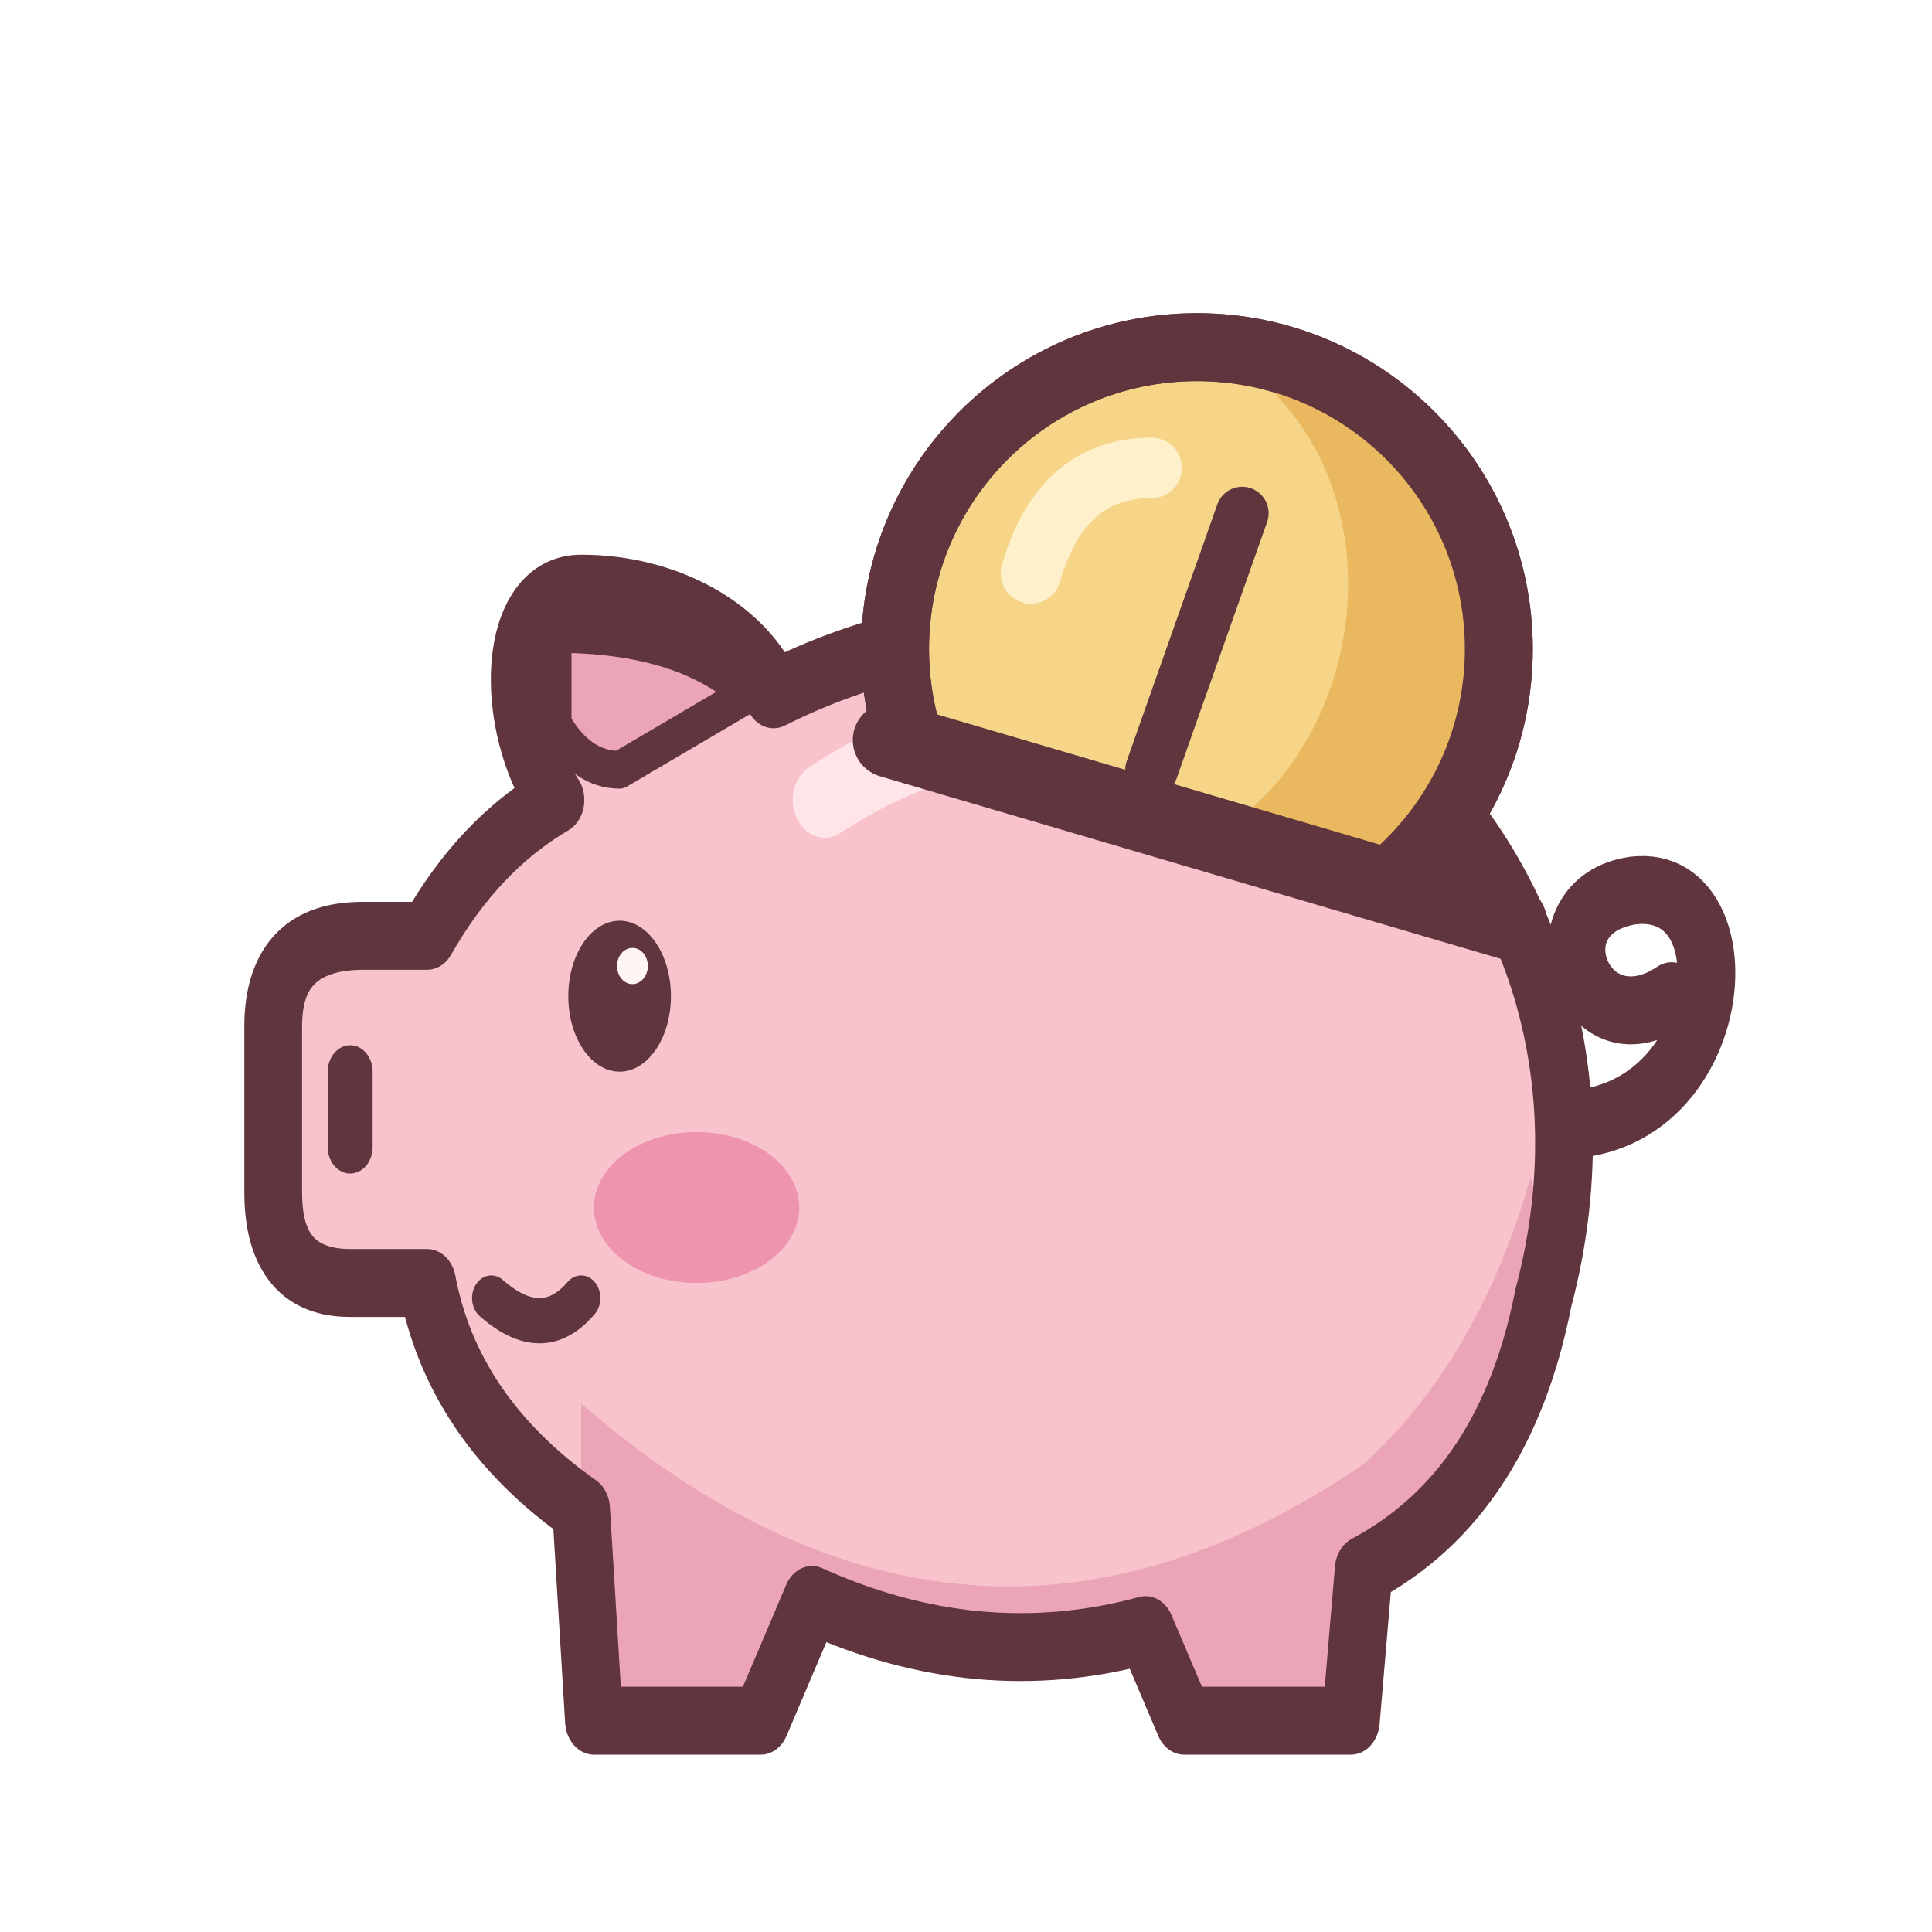
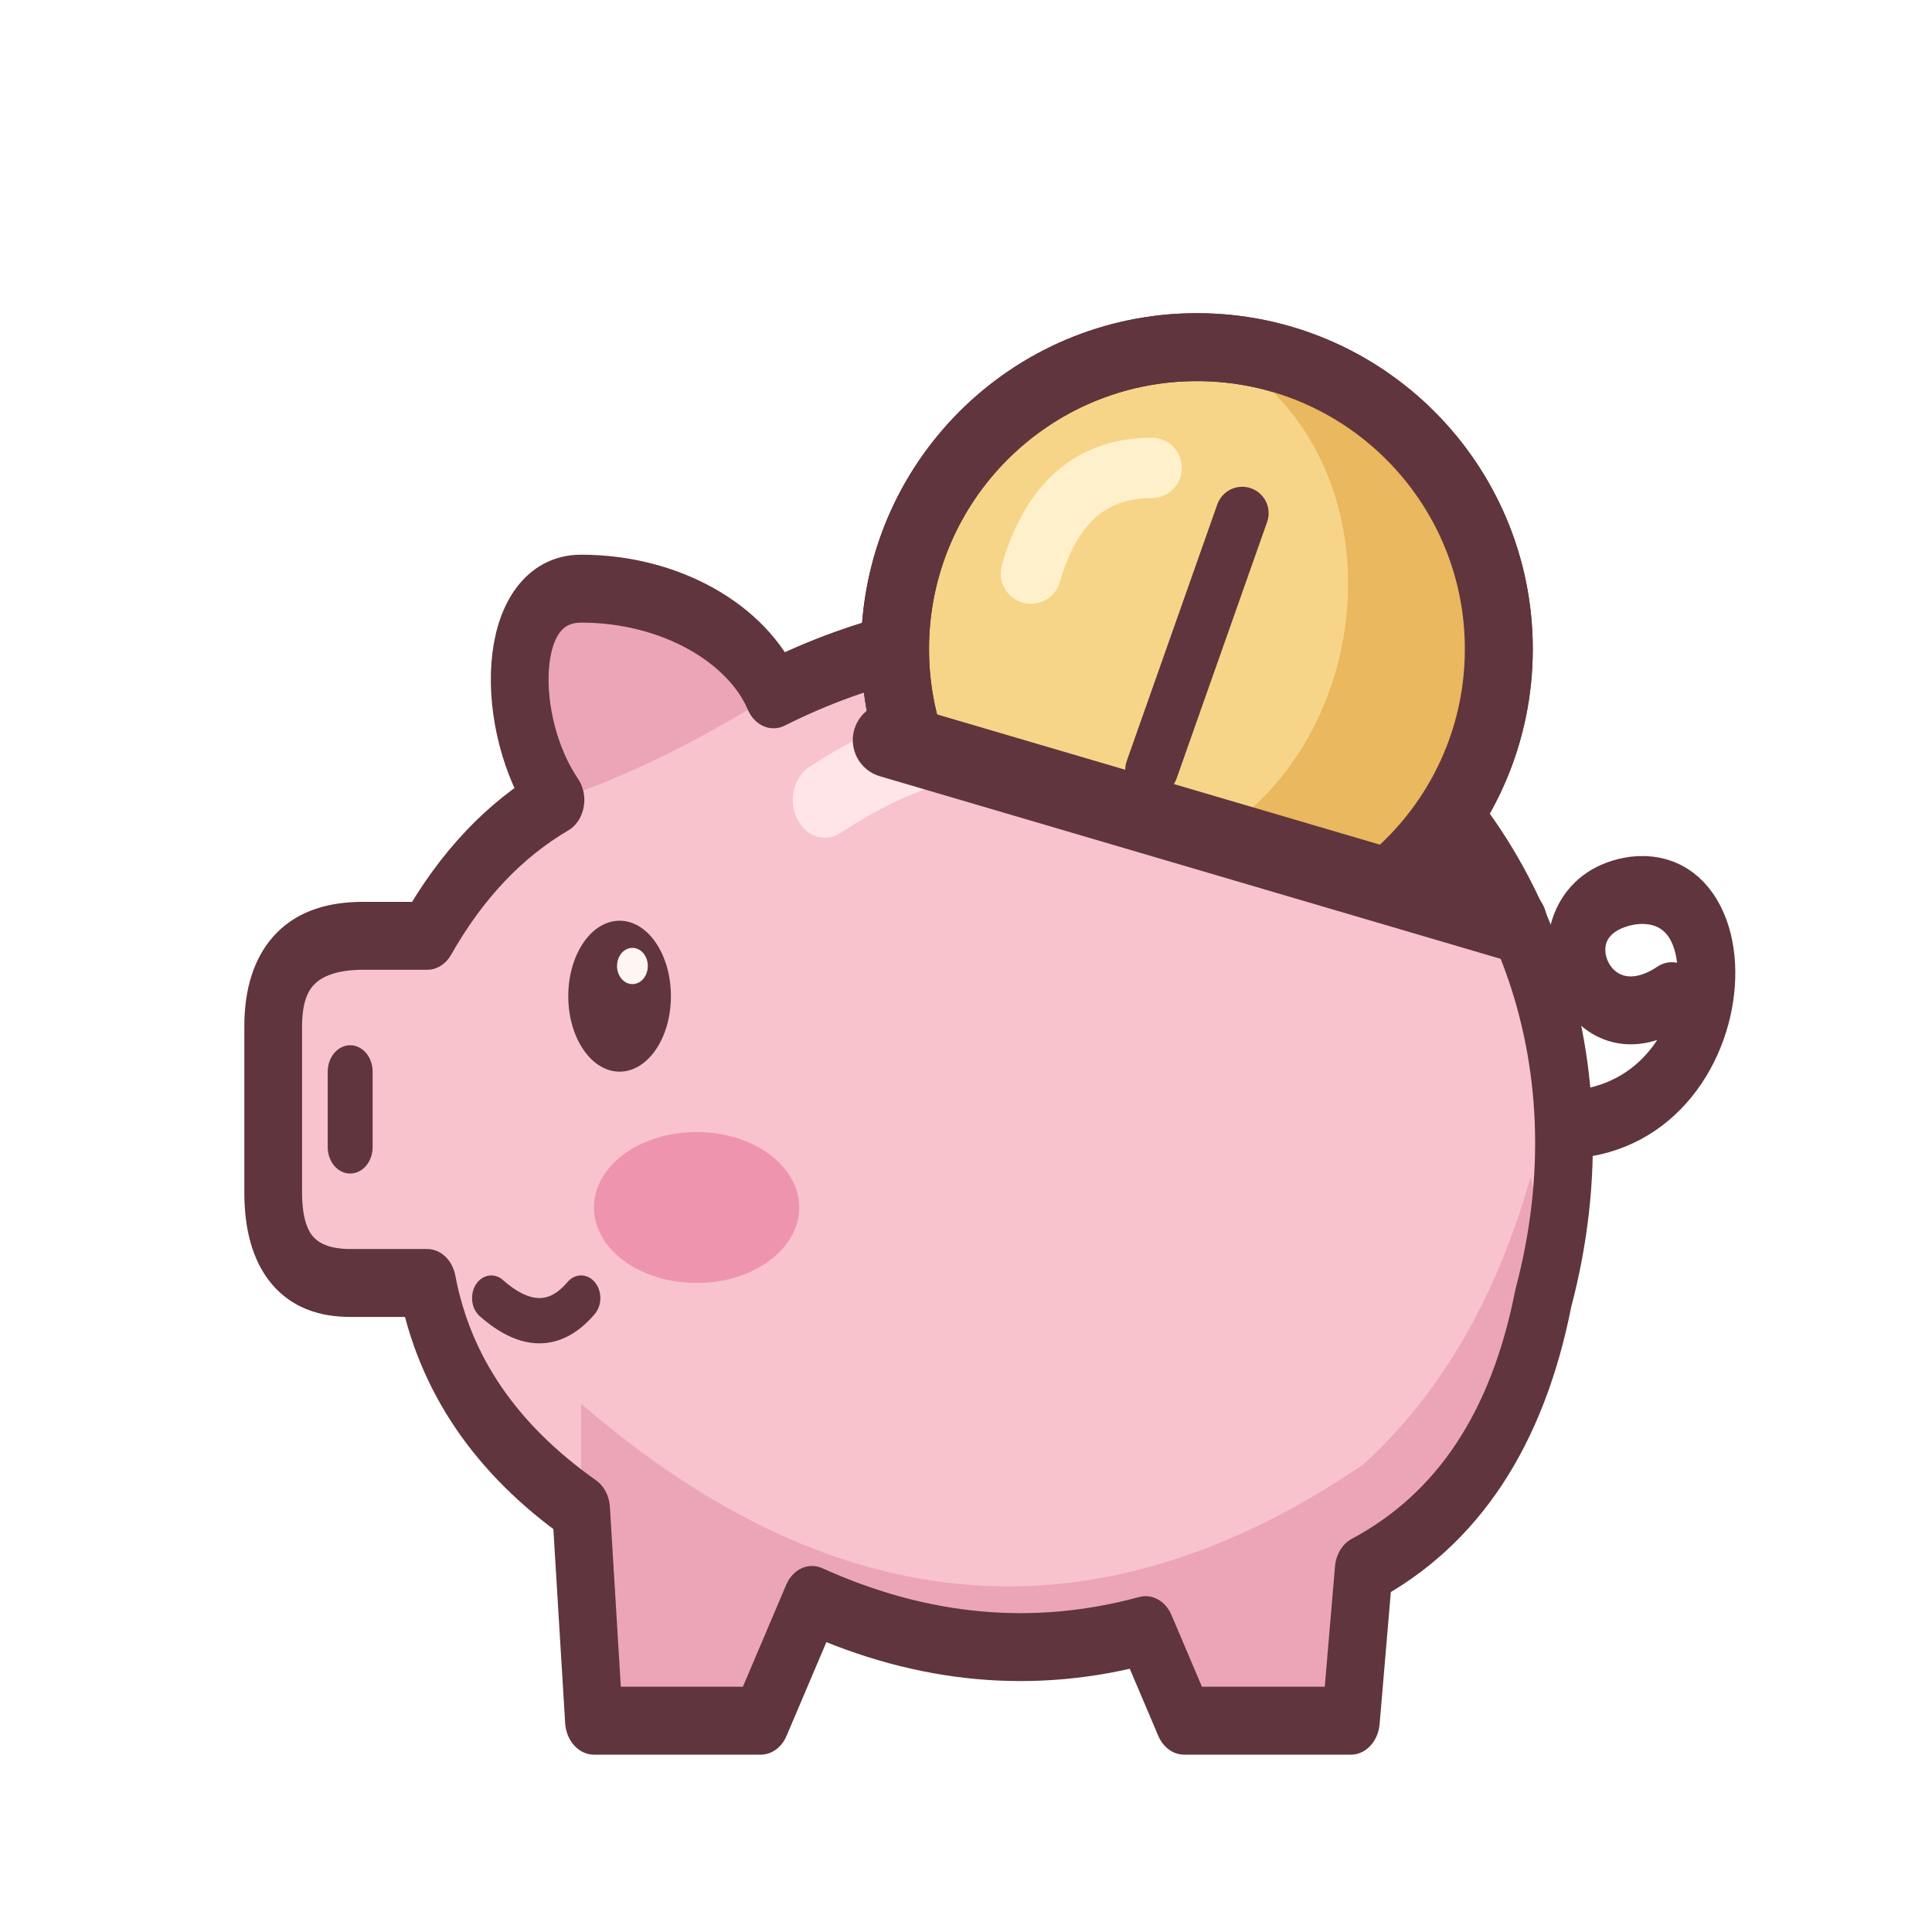
<svg xmlns="http://www.w3.org/2000/svg" width="128" height="128" viewBox="0 0 128 128" fill="none" role="img" aria-labelledby="title desc">
  <g transform="translate(9.6 0) scale(.85 1)" stroke="#60353D" stroke-width="4.5" stroke-linecap="round" stroke-linejoin="round">
    <path d="M106 74C123 78 126 58 116 59C108 60 112 70 119 66" />
    <path d="M32 53C28 48 28 39 34 39C41 39 47 42 49 46C63 40 80 40 93 47C107 55 114 70 109 86Q106 99 95 104L94 114H81L78 108Q65 111 52 106L48 114H35L34 100Q24 94 22 85H16Q10 85 10 79V68Q10 62 17 62H22Q26 56 32 53Z" fill="#F8C3CC" stroke="none" />
-     <path d="M32 42Q42 42 47 46L37 51Q34 51 32 48Z" fill="#ECA5B7" stroke-width="2.5" />
+     <path d="M32 53C28 48 28 39 34 39C41 39 47 42 49 46Q39.5 51 32 53Z" fill="#ECA5B7" stroke="none" />
    <path d="M34 93Q64 115 95 97Q104 90 108 78Q114 96 95 104L94 114H81L78 108Q65 111 52 106L48 114H35L34 100Z" fill="#ECA5B7" stroke="none" />
    <path d="M32 53C28 48 28 39 34 39C41 39 47 42 49 46C63 40 80 40 93 47C107 55 114 70 109 86Q106 99 95 104L94 114H81L78 108Q65 111 52 106L48 114H35L34 100Q24 94 22 85H16Q10 85 10 79V68Q10 62 17 62H22Q26 56 32 53Z" />
    <path d="M16 71V76" stroke-width="3.5" />
    <ellipse cx="37" cy="66" rx="4" ry="5" fill="#60353D" stroke="none" />
    <circle cx="38" cy="64" r="1.2" fill="#FFF5F3" stroke="none" />
    <ellipse cx="43" cy="80" rx="8" ry="5" fill="#EF94AF" stroke="none" />
    <path d="M27 86Q31 89 34 86" stroke-width="3" />
    <path d="M53 53Q62 48 69 49" stroke="#FFE5E8" stroke-width="5" />
  </g>
  <defs>
    <clipPath id="coin-slot">
      <path d="M0 0H128V69.32L0 31.68Z" />
    </clipPath>
  </defs>
  <g clip-path="url(#coin-slot)">
    <g transform="translate(-7.7 9)" stroke="#60353D" stroke-width="4.5" stroke-linecap="round" stroke-linejoin="round">
      <circle cx="87" cy="34" r="20" fill="#F6D588" />
      <path d="M91 16C109 20 111 45 93 53Q82 57 73 48C95 54 104 27 91 16Z" fill="#E9B85F" stroke="none" />
      <circle cx="87" cy="34" r="20" fill="none" />
      <path d="M76 29Q78 22 84 22" stroke="#FFF0CC" stroke-width="4" />
      <path d="M90 25L84 42" stroke-width="3.5" />
    </g>
  </g>
  <path d="M59 49.03L100 61.09" stroke="#60353D" stroke-width="5" stroke-linecap="round" />
</svg>
